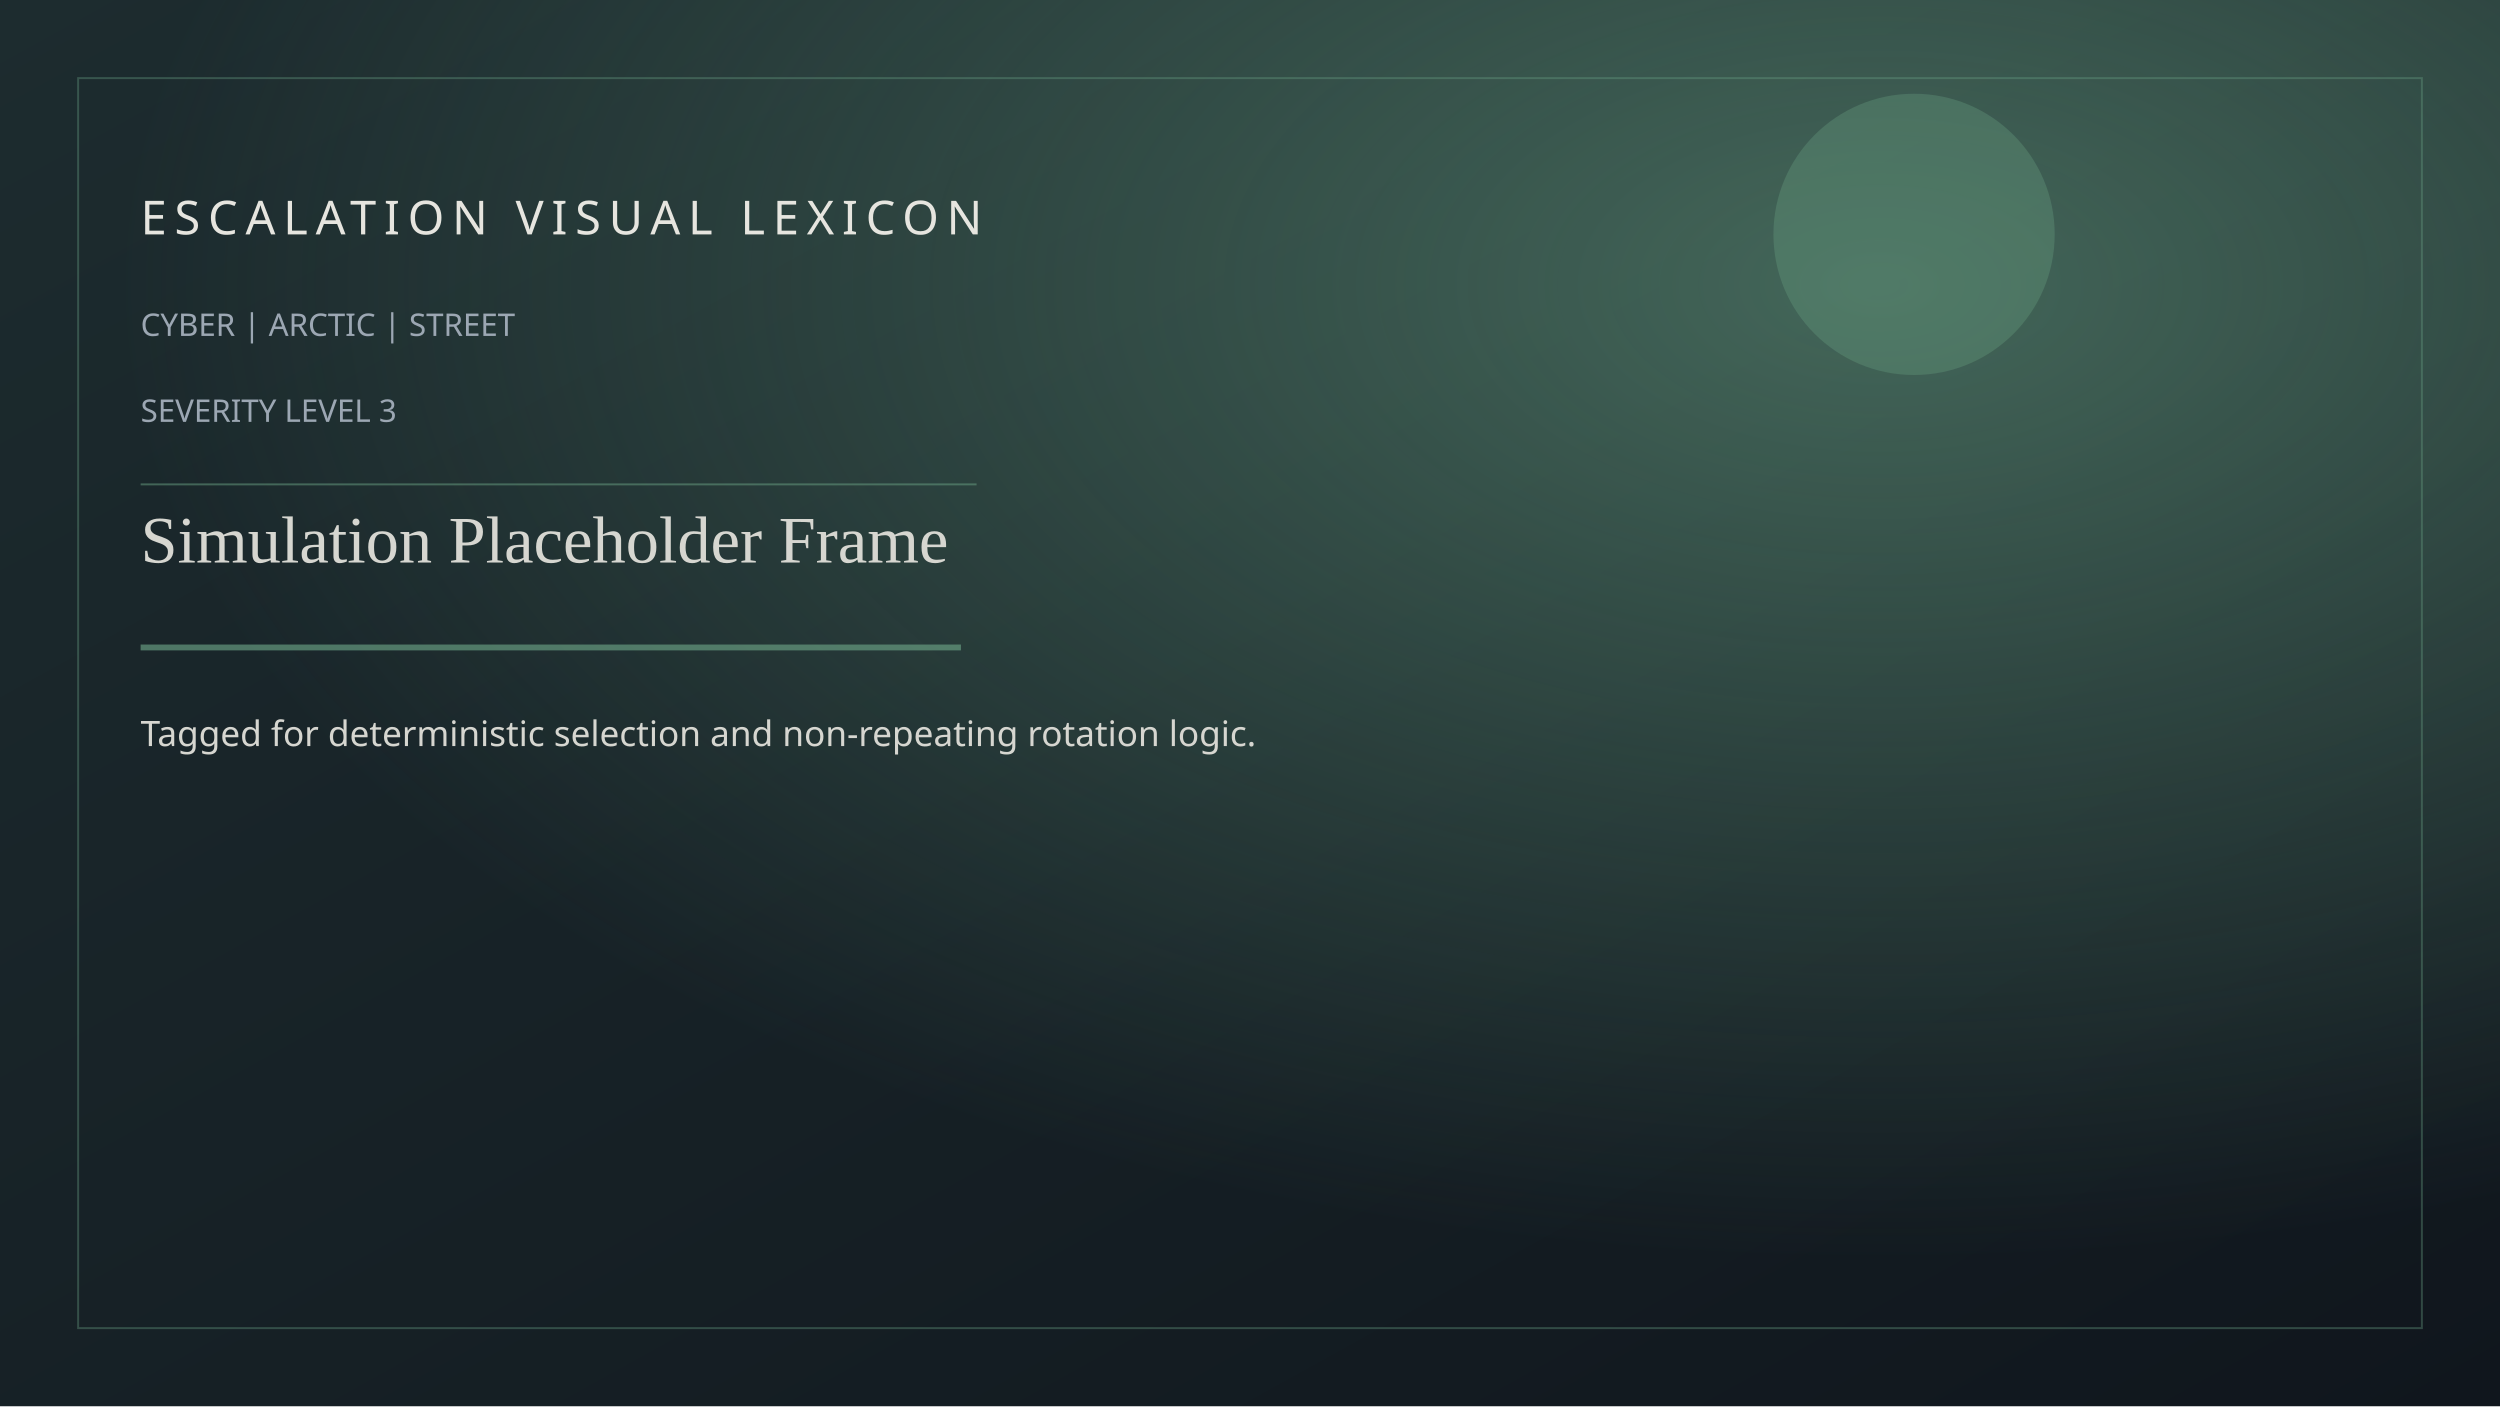
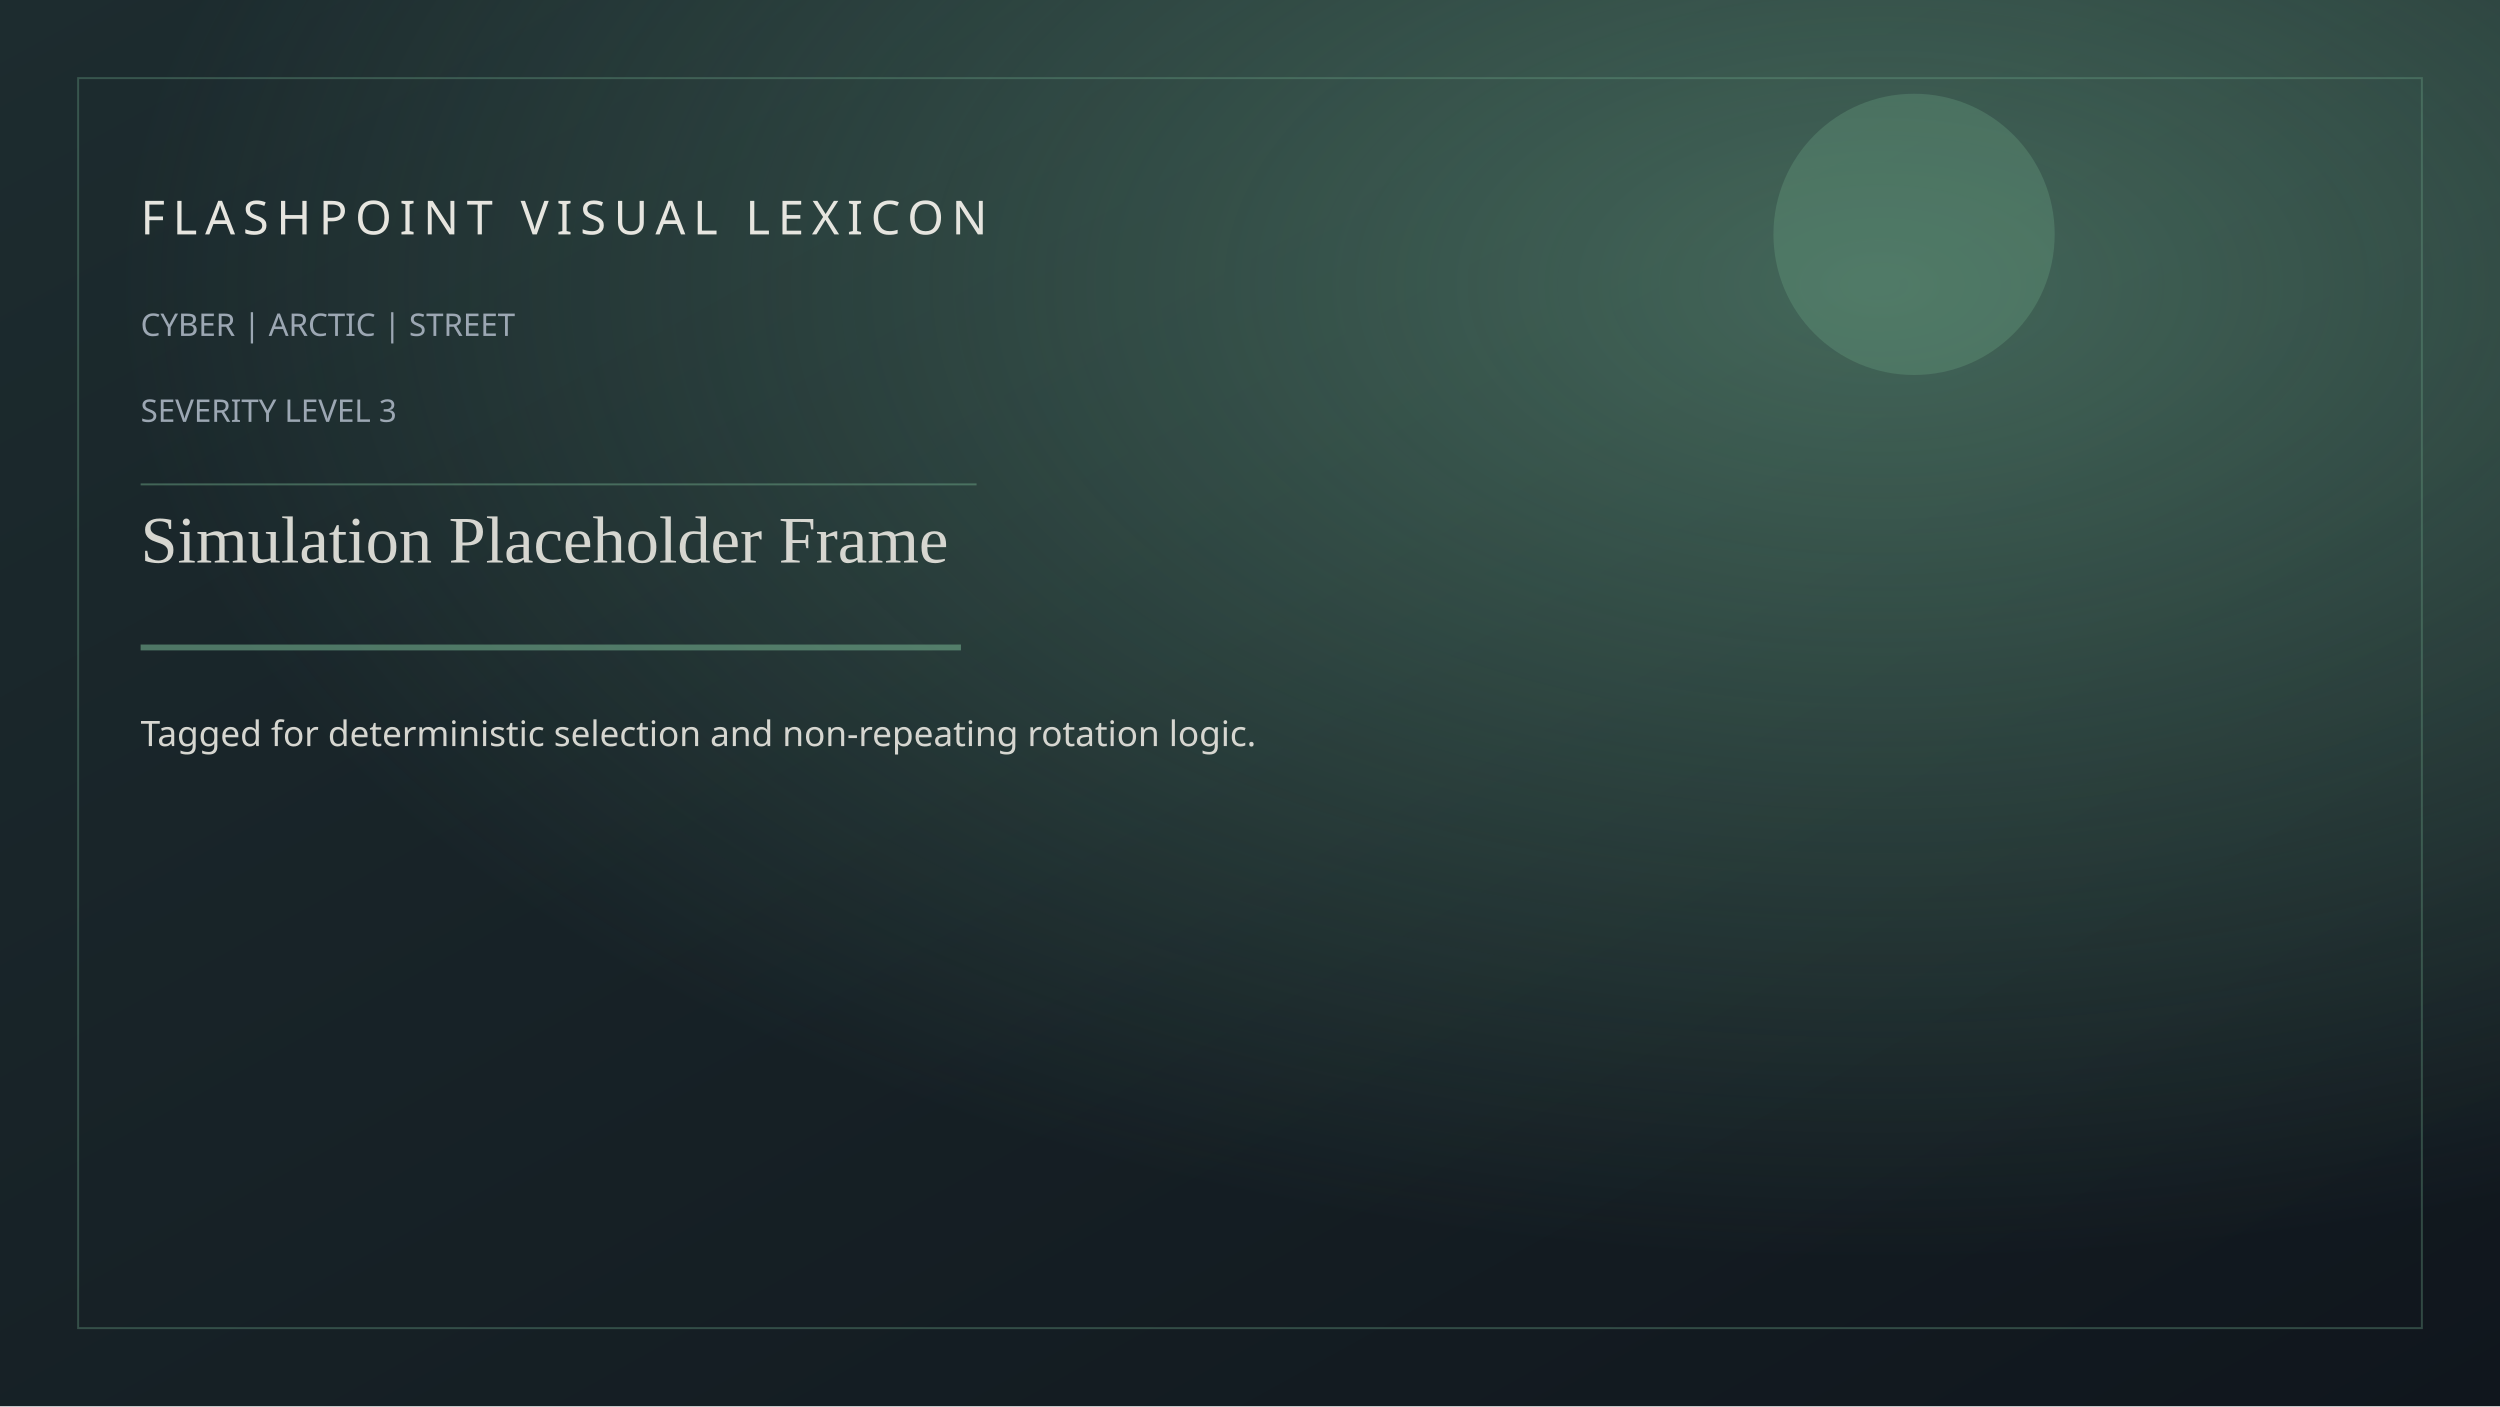
<svg xmlns="http://www.w3.org/2000/svg" width="1280" height="720" viewBox="0 0 1280 720">
  <defs>
    <linearGradient id="grad" x1="0" y1="0" x2="1" y2="1">
      <stop offset="0%" stop-color="#1d2c2f" />
      <stop offset="100%" stop-color="#10161d" />
    </linearGradient>
    <radialGradient id="glow" cx="75%" cy="20%" r="70%">
      <stop offset="0%" stop-color="#6aa285" stop-opacity="0.54" />
      <stop offset="100%" stop-color="#6aa285" stop-opacity="0" />
    </radialGradient>
  </defs>
  <rect width="1280" height="720" fill="url(#grad)" />
  <rect width="1280" height="720" fill="url(#glow)" />
  <rect x="40" y="40" width="1200" height="640" fill="none" stroke="#6aa285" stroke-opacity="0.36" />
  <circle cx="980" cy="120" r="72" fill="#6aa285" fill-opacity="0.32" />
-   <text x="72" y="120" fill="#e6e5df" font-family="IBM Plex Sans, sans-serif" font-size="24" letter-spacing="4">ESCALATION VISUAL LEXICON</text>
+   <text x="72" y="120" fill="#e6e5df" font-family="IBM Plex Sans, sans-serif" font-size="24" letter-spacing="4">FLASHPOINT VISUAL LEXICON</text>
  <text x="72" y="172" fill="#9ca7b3" font-family="IBM Plex Sans, sans-serif" font-size="16">CYBER | ARCTIC | STREET</text>
  <text x="72" y="216" fill="#9ca7b3" font-family="IBM Plex Sans, sans-serif" font-size="16">SEVERITY LEVEL 3</text>
  <line x1="72" y1="248" x2="500" y2="248" stroke="#6aa285" stroke-opacity="0.5" />
  <text x="72" y="288" fill="#d6d6d0" font-family="Source Serif 4, serif" font-size="34">Simulation Placeholder Frame</text>
  <rect x="72" y="330" width="420" height="3" fill="#6aa285" fill-opacity="0.65" />
  <text x="72" y="382" fill="#d6d6d0" font-family="IBM Plex Sans, sans-serif" font-size="18">Tagged for deterministic selection and non-repeating rotation logic.</text>
</svg>
